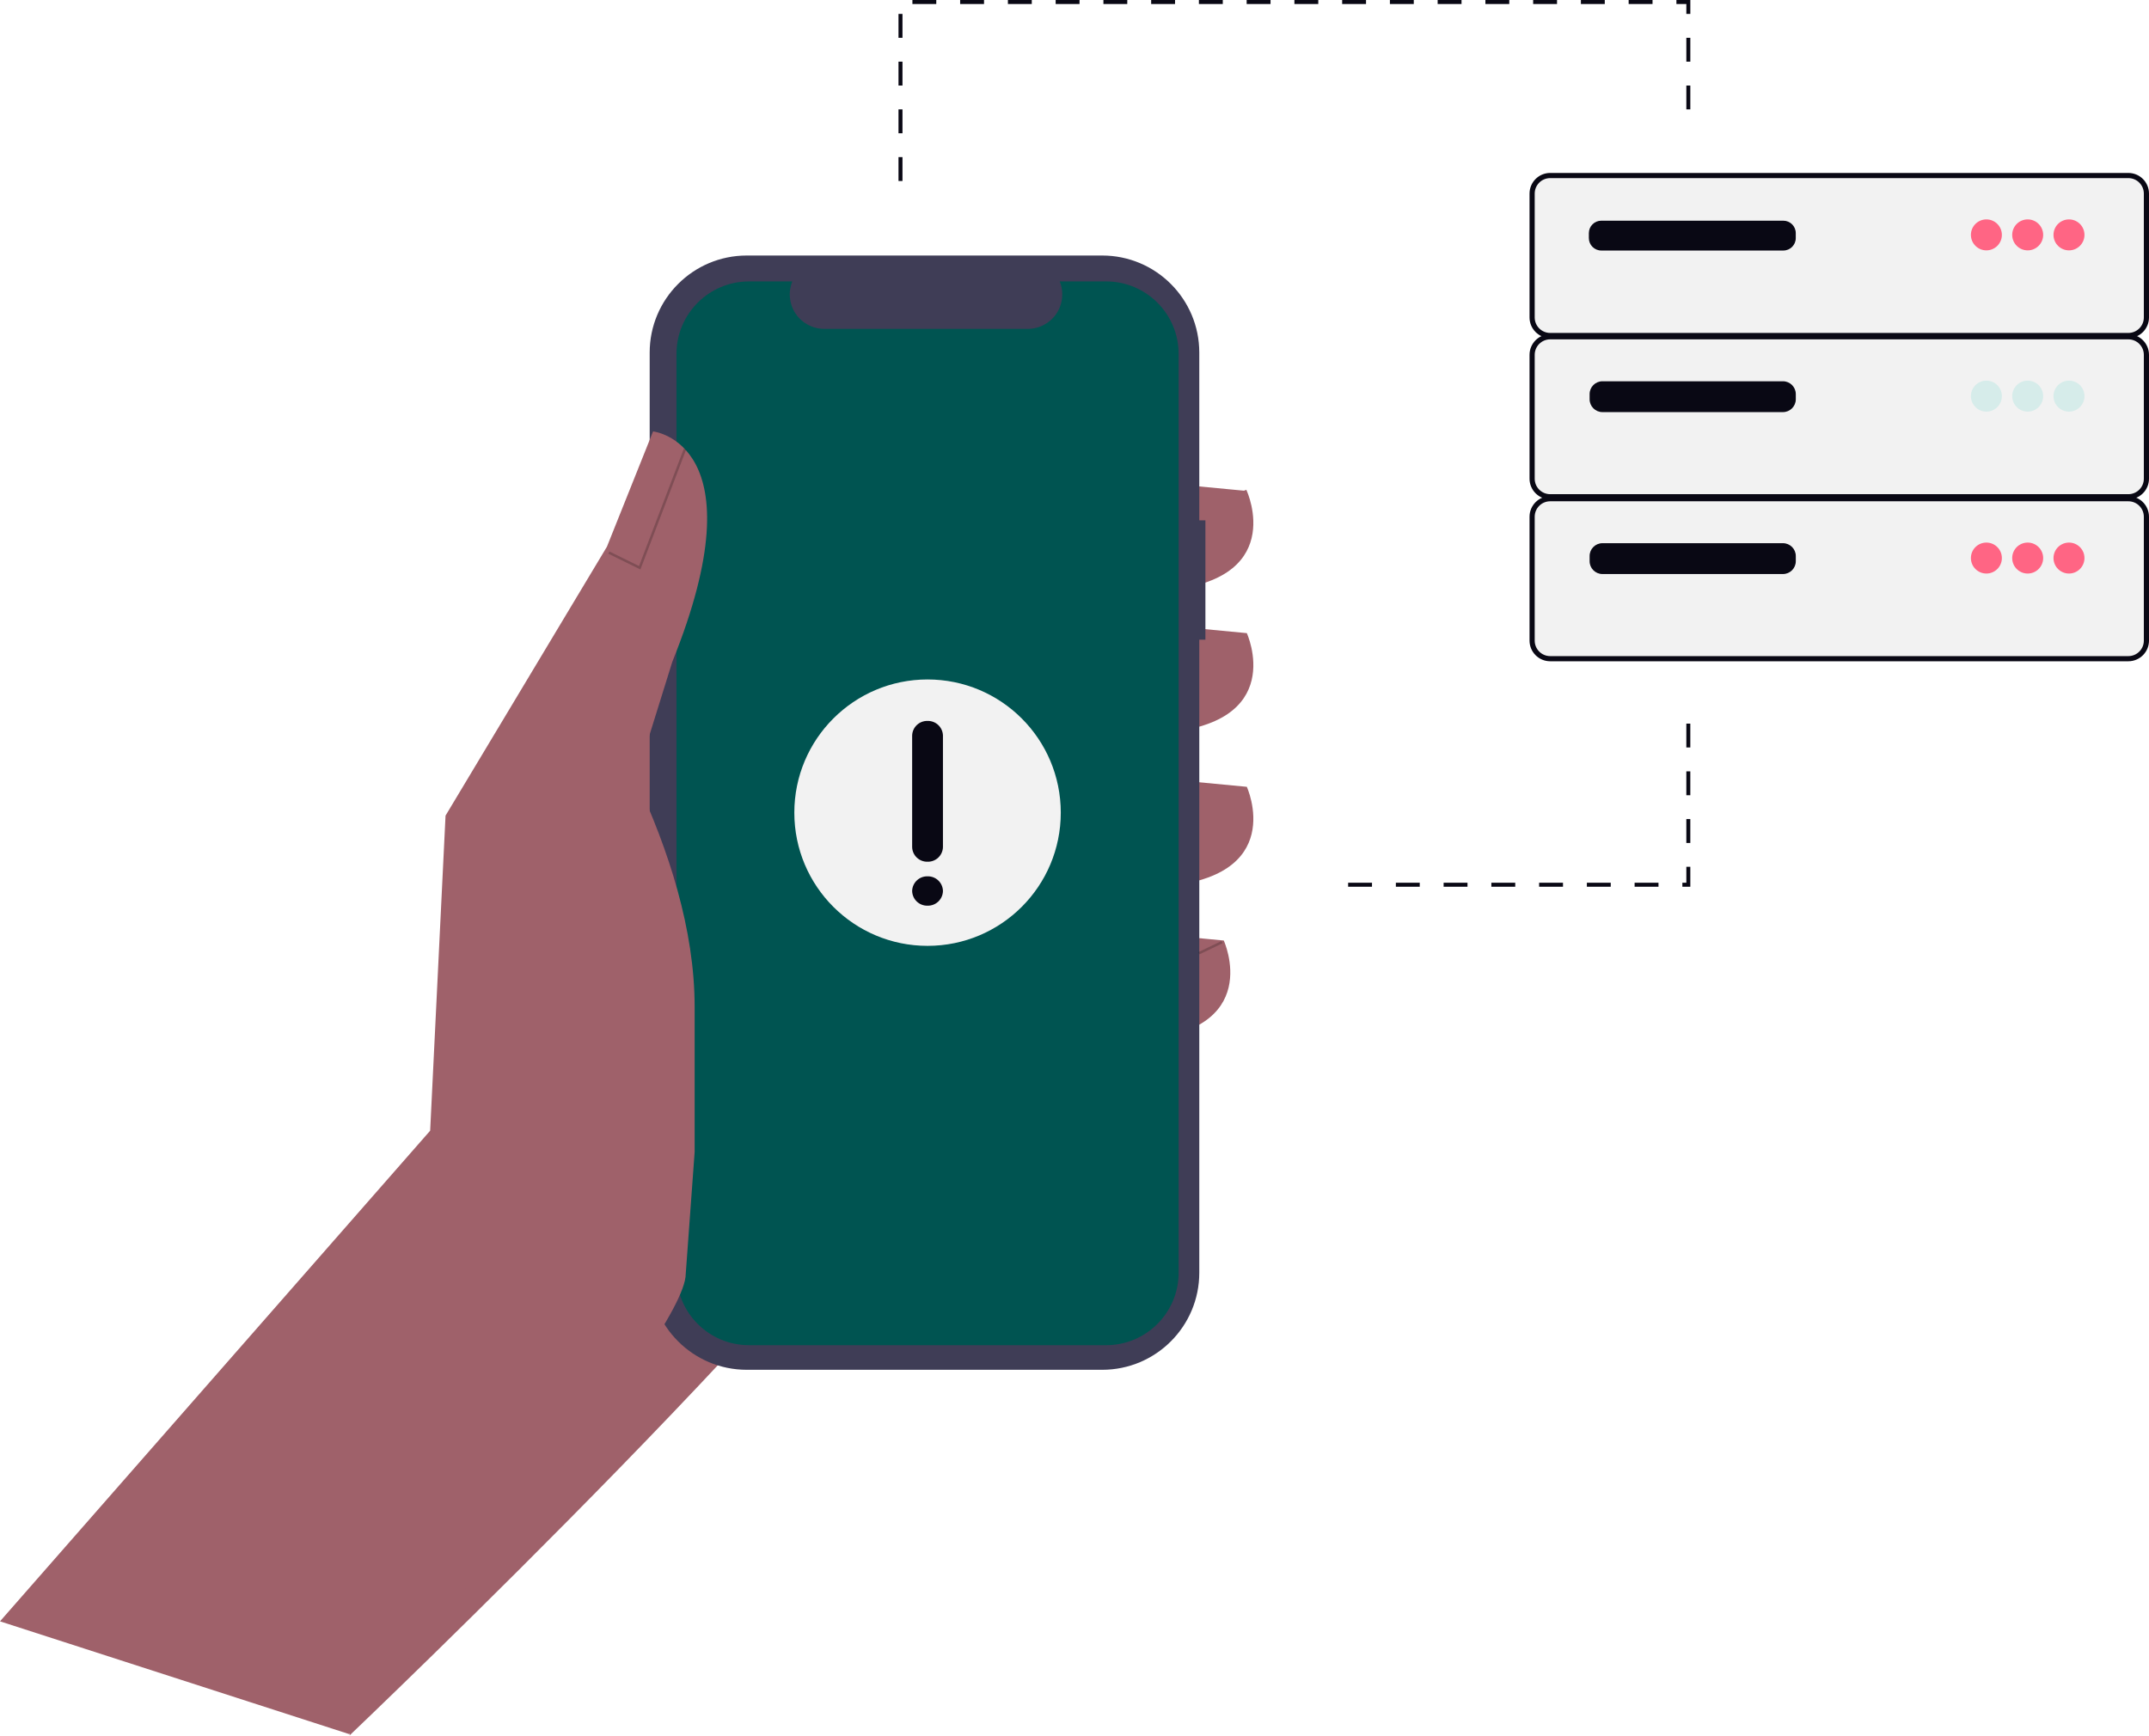
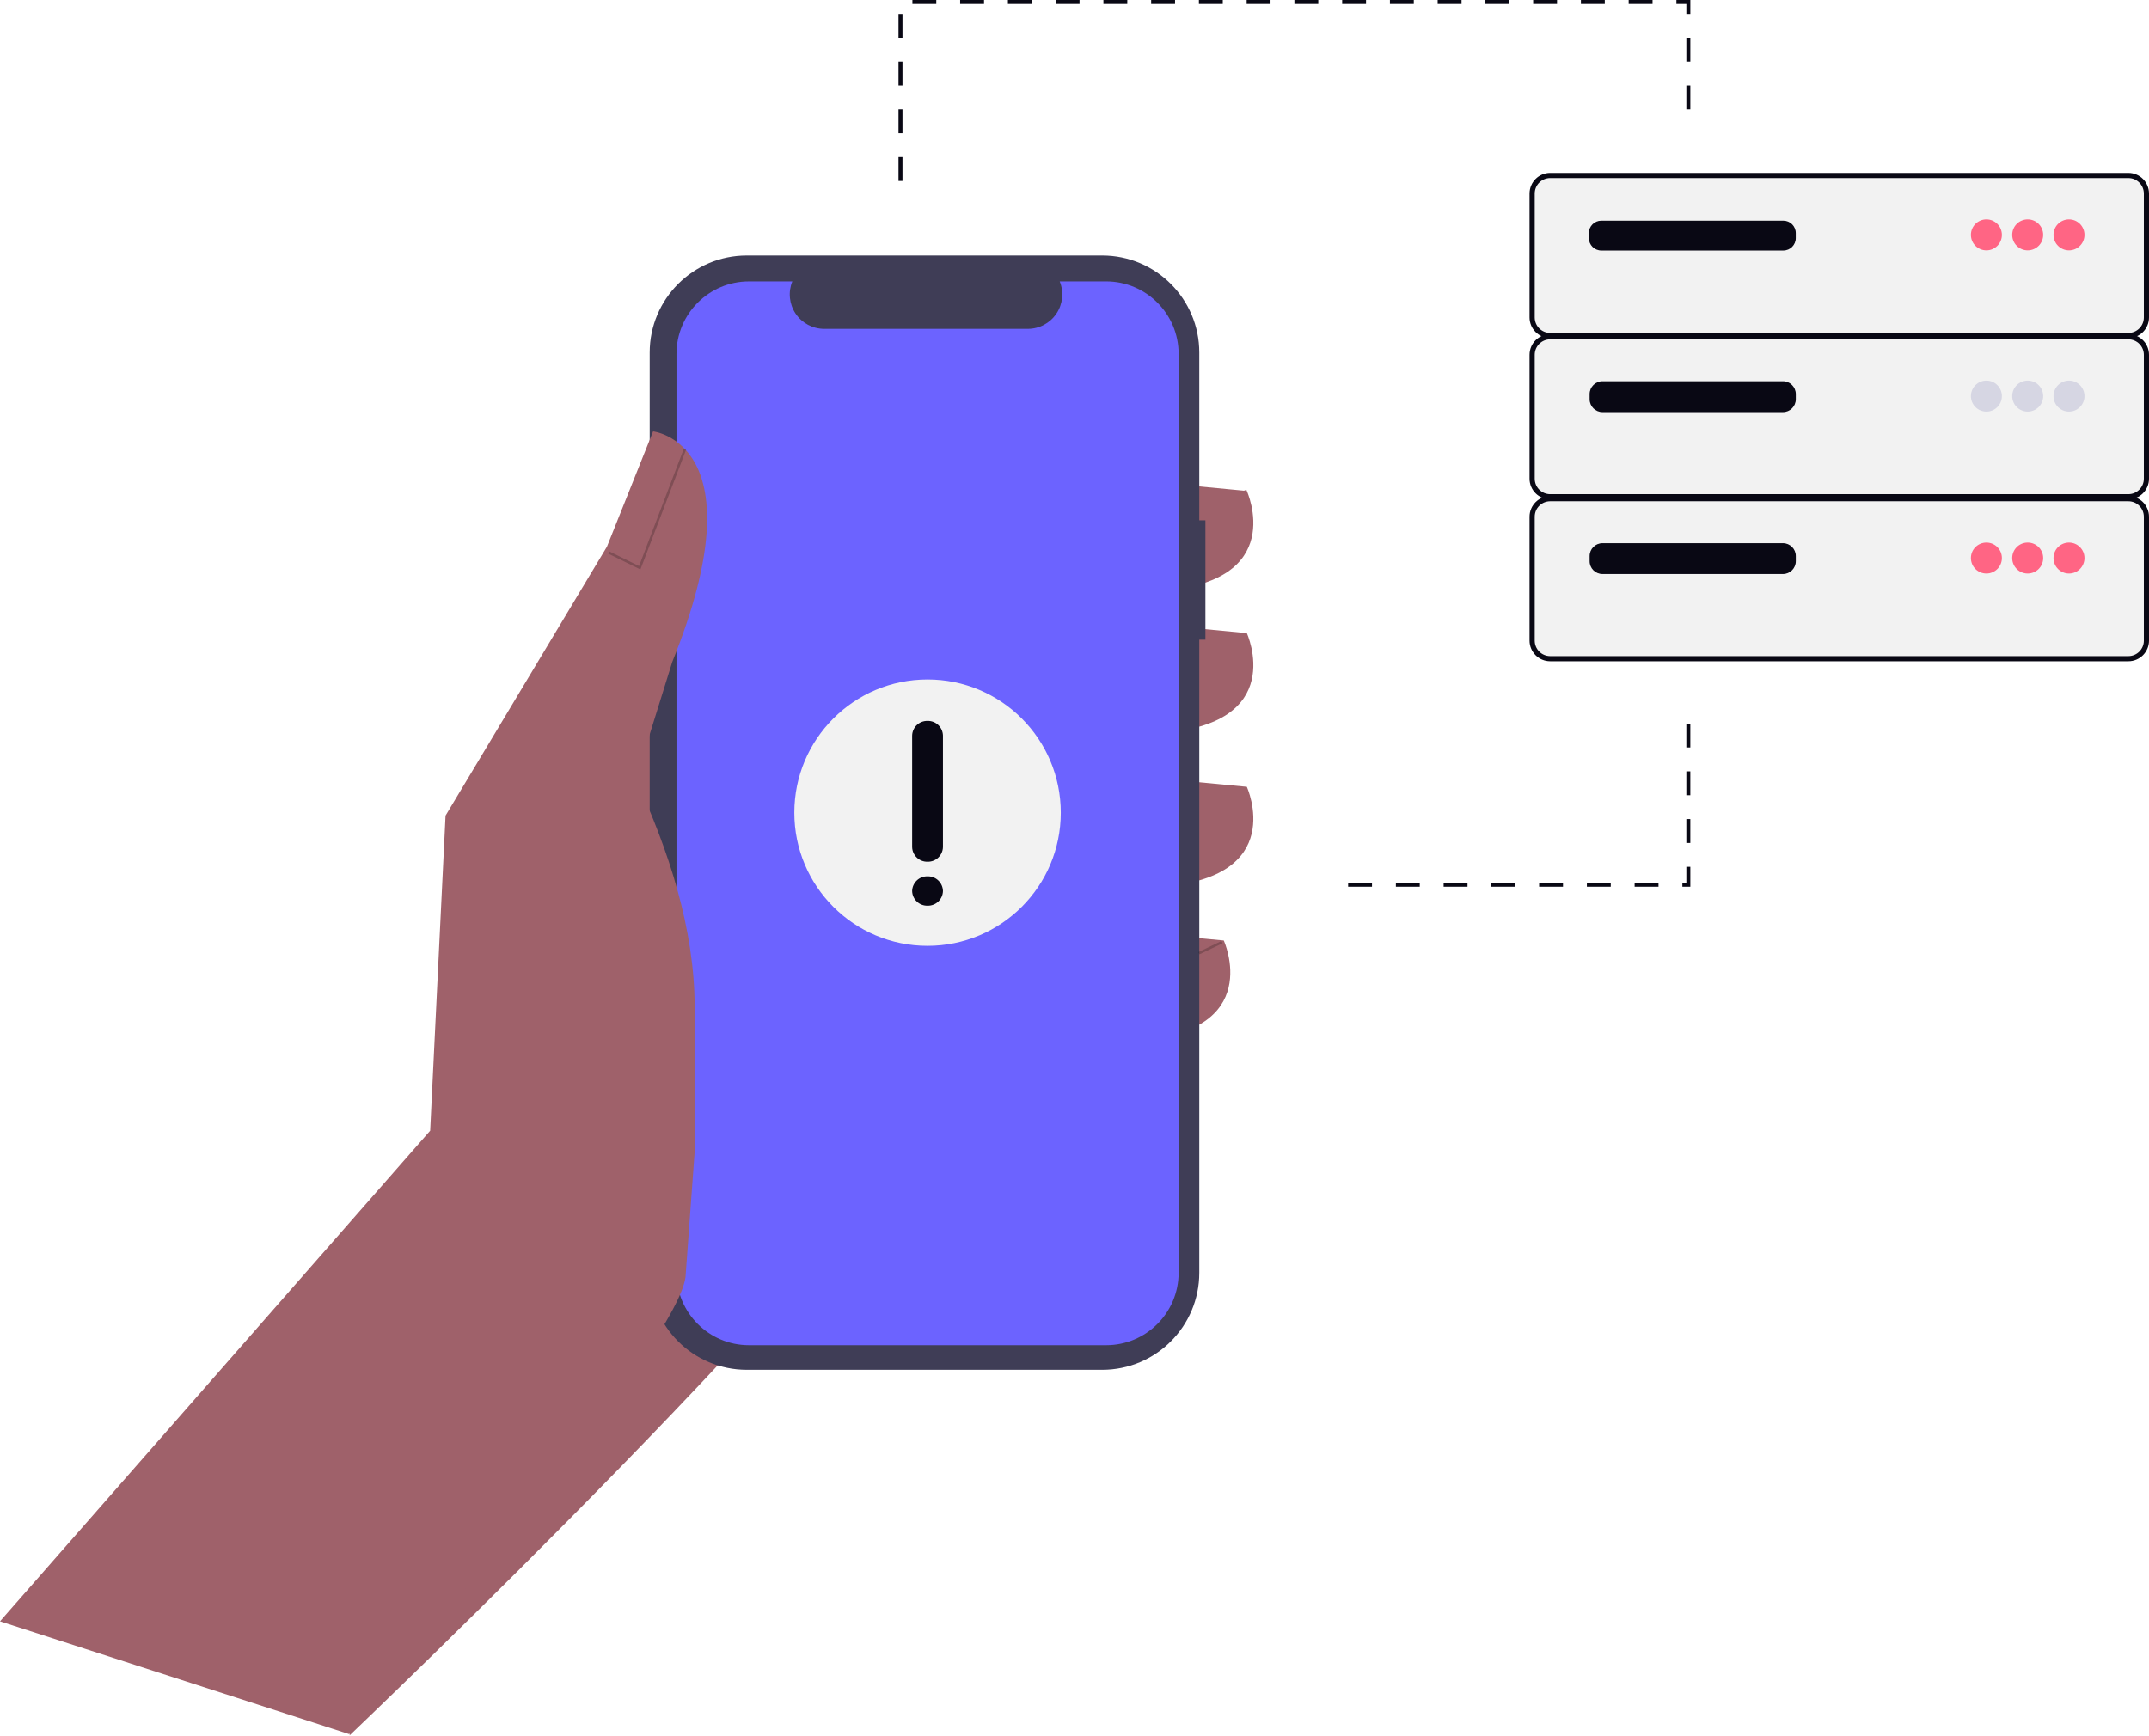
<svg xmlns="http://www.w3.org/2000/svg" width="960" height="775.402" viewBox="0 0 960 775.402" role="img" artist="Katerina Limpitsouni" source="https://undraw.co/">
  <g transform="translate(-505 -217)">
    <g transform="translate(1188.274 294.277)">
      <path d="M9.224,0H267.5a9.224,9.224,0,0,1,9.224,9.224V64.565a9.224,9.224,0,0,1-9.224,9.224H9.224A9.224,9.224,0,0,1,0,64.565V9.224A9.224,9.224,0,0,1,9.224,0Z" fill="#090814" />
      <path d="M6.919,0H265.194a6.919,6.919,0,0,1,6.919,6.919V62.262a6.919,6.919,0,0,1-6.919,6.919H6.919A6.919,6.919,0,0,1,0,62.262V6.919A6.919,6.919,0,0,1,6.919,0Z" transform="translate(2.307 2.307)" fill="#f2f2f2" />
      <rect width="92.43" height="13.332" rx="5.554" transform="translate(26.499 21.331)" fill="#090814" />
      <g transform="translate(197.166 20.755)">
        <path d="M6.919,0A6.919,6.919,0,1,1,0,6.919,6.919,6.919,0,0,1,6.919,0Z" fill="#ff6584" />
        <path d="M6.919,0A6.919,6.919,0,1,1,0,6.919,6.919,6.919,0,0,1,6.919,0Z" transform="translate(18.448)" fill="#ff6584" />
        <path d="M6.919,0A6.919,6.919,0,1,1,0,6.919,6.919,6.919,0,0,1,6.919,0Z" transform="translate(36.897)" fill="#ff6584" />
      </g>
    </g>
    <path d="M5.538,453.126l110.27-341.537L237.7,44.637s54.935,161.38,25.751,226.616S0,559.461,0,559.461ZM354.444,200.864,390.5,204.3s18.886,41.2-39.481,44.638Zm10.3-68.673,36.052,3.433s18.886,41.206-39.481,44.639Zm0-68.672L400.8,66.956s18.886,41.2-39.481,44.633Zm0-63.519,34.781,3.31,1.081-.4.191.519s18.886,41.2-39.481,44.637Z" transform="translate(661.182 432.94)" fill="#9f616a" />
    <path d="M614.856,269.841H612.12V194.9a43.374,43.374,0,0,0-43.374-43.374H409.973A43.374,43.374,0,0,0,366.6,194.9V606.032a43.374,43.374,0,0,0,43.374,43.374H568.747a43.374,43.374,0,0,0,43.374-43.374V323.186h2.736Z" transform="translate(428.625 179.647)" fill="#3f3d56" />
-     <path d="M569.333,161.715H548.607a15.389,15.389,0,0,1-14.246,21.2H443.4a15.389,15.389,0,0,1-14.248-21.2H409.8A32.391,32.391,0,0,0,377.408,194.1v410.53A32.391,32.391,0,0,0,409.8,637.025H569.333a32.391,32.391,0,0,0,32.391-32.391h0V194.1a32.392,32.392,0,0,0-32.391-32.392Z" transform="translate(429.789 181.032)" fill="#005451" />
+     <path d="M569.333,161.715H548.607a15.389,15.389,0,0,1-14.246,21.2H443.4a15.389,15.389,0,0,1-14.248-21.2H409.8A32.391,32.391,0,0,0,377.408,194.1v410.53A32.391,32.391,0,0,0,409.8,637.025H569.333a32.391,32.391,0,0,0,32.391-32.391h0V194.1a32.392,32.392,0,0,0-32.391-32.392Z" transform="translate(429.789 181.032)" fill="#6c63ff" />
    <path d="M567.554,754.159l10.616-12.111L759.714,534.931l6.872-140.778,72.1-120.177,20.6-51.5s48.065,5.151,8.582,103l-16.309,52.363h0c14.7,31.665,26.307,67,26.308,101.908v64.687L873.887,598.9c0,28.254-134.639,182.151-150.311,205.659h0Z" transform="translate(-62.554 187.287)" fill="#9f616a" />
    <path d="M243.09,131.881l-14.335-7.045.488-.992,13.244,6.511,19.994-52.423,1.035.395Z" transform="translate(547.992 339.567)" opacity="0.2" />
    <rect width="1.108" height="11.468" transform="translate(1040.803 643.428) rotate(-115.639)" opacity="0.2" />
    <circle cx="59.514" cy="59.514" r="59.514" transform="translate(859.841 520.599)" fill="#f2f2f2" />
    <g transform="translate(1188.274 366.323)">
      <path d="M9.224,0H267.5a9.224,9.224,0,0,1,9.224,9.224V64.565a9.224,9.224,0,0,1-9.224,9.224H9.224A9.224,9.224,0,0,1,0,64.565V9.224A9.224,9.224,0,0,1,9.224,0Z" fill="#090814" />
      <path d="M6.919,0H265.194a6.919,6.919,0,0,1,6.919,6.919V62.262a6.919,6.919,0,0,1-6.919,6.919H6.919A6.919,6.919,0,0,1,0,62.262V6.919A6.919,6.919,0,0,1,6.919,0Z" transform="translate(2.307 2.307)" fill="#f2f2f2" />
      <rect width="92.11" height="13.781" rx="5.741" transform="translate(26.835 21.033)" fill="#090814" />
      <g transform="translate(197.166 20.755)">
-         <path d="M6.919,0A6.919,6.919,0,1,1,0,6.919,6.919,6.919,0,0,1,6.919,0Z" fill="#d6ecea" />
-         <path d="M6.919,0A6.919,6.919,0,1,1,0,6.919,6.919,6.919,0,0,1,6.919,0Z" transform="translate(18.448)" fill="#d6ecea" />
-         <path d="M6.919,0A6.919,6.919,0,1,1,0,6.919,6.919,6.919,0,0,1,6.919,0Z" transform="translate(36.897)" fill="#d6ecea" />
+         <path d="M6.919,0A6.919,6.919,0,1,1,0,6.919,6.919,6.919,0,0,1,6.919,0Z" fill="#d6d6e3" />
+         <path d="M6.919,0A6.919,6.919,0,1,1,0,6.919,6.919,6.919,0,0,1,6.919,0Z" transform="translate(18.448)" fill="#d6d6e3" />
+         <path d="M6.919,0A6.919,6.919,0,1,1,0,6.919,6.919,6.919,0,0,1,6.919,0Z" transform="translate(36.897)" fill="#d6d6e3" />
      </g>
    </g>
    <g transform="translate(1188.274 438.676)">
      <path d="M9.224,0H267.5a9.224,9.224,0,0,1,9.224,9.224V64.565a9.224,9.224,0,0,1-9.224,9.224H9.224A9.224,9.224,0,0,1,0,64.565V9.224A9.224,9.224,0,0,1,9.224,0Z" fill="#090814" />
      <path d="M6.919,0H265.194a6.919,6.919,0,0,1,6.919,6.919V62.262a6.919,6.919,0,0,1-6.919,6.919H6.919A6.919,6.919,0,0,1,0,62.262V6.919A6.919,6.919,0,0,1,6.919,0Z" transform="translate(2.307 2.307)" fill="#f2f2f2" />
      <rect width="92.11" height="13.781" rx="5.741" transform="translate(26.835 21.033)" fill="#090814" />
      <g transform="translate(197.166 20.755)">
        <path d="M6.919,0A6.919,6.919,0,1,1,0,6.919,6.919,6.919,0,0,1,6.919,0Z" fill="#ff6584" />
        <path d="M6.919,0A6.919,6.919,0,1,1,0,6.919,6.919,6.919,0,0,1,6.919,0Z" transform="translate(18.448)" fill="#ff6584" />
        <path d="M6.919,0A6.919,6.919,0,1,1,0,6.919,6.919,6.919,0,0,1,6.919,0Z" transform="translate(36.897)" fill="#ff6584" />
      </g>
    </g>
    <path d="M208.137,80.877H206.36V70.206h1.777Zm0-21.331H206.36V48.881h1.777ZM560.084,48.881h-1.777V38.216h1.777ZM208.137,38.216H206.36V27.552h1.777ZM560.084,27.551h-1.777V16.887h1.777ZM208.137,16.887H206.36V6.221h1.777ZM560.084,6.221h-1.777V1.781h-4.44V0h6.221ZM543.2,1.781H532.533V0H543.2Zm-21.331,0H511.2V0h10.665Zm-21.331,0H489.871V0h10.665Zm-21.331,0H468.541V0h10.665Zm-21.331,0H447.21V0h10.665Zm-21.331,0H425.882V0h10.665Zm-21.331,0H404.549V0h10.665Zm-21.331,0H383.219V0h10.665Zm-21.331,0H361.888V0h10.665Zm-21.331,0H340.558V0h10.665Zm-21.331,0H319.227V0H329.9Zm-21.331,0H297.9V0h10.665Zm-21.331,0H276.566V0h10.665Zm-21.331,0H255.235V0H265.9Zm-21.331,0H233.9V0h10.666Zm-21.331,0H212.574V0H223.24Z" transform="translate(700.017 217)" fill="#090814" />
    <path d="M594.226,577.878h-3.555V576.1h1.777v-7.109h1.777Zm-14.22,0H569.339V576.1H580Zm-21.331,0H548.01V576.1h10.665Zm-21.331,0H526.68V576.1h10.665Zm-21.331,0H505.349V576.1h10.665Zm-21.33,0H484.019V576.1h10.665Zm-21.331,0H462.688V576.1h10.665Zm-21.331,0H441.36V576.1h10.665Zm142.2-19.552h-1.777V547.661h1.777Zm0-21.331h-1.777V526.331h1.777Zm0-21.331h-1.777V505h1.777Z" transform="translate(665.875 35.321)" fill="#090814" />
    <g transform="translate(912.474 539.121)">
      <path d="M17.88,31.116A6.71,6.71,0,0,1,11,24.591v-.065A6.71,6.71,0,0,1,17.88,18a6.71,6.71,0,0,1,6.88,6.525v.065A6.71,6.71,0,0,1,17.88,31.116Z" transform="translate(-11 51.44)" fill="#090814" />
      <path d="M17.88,66.915A6.71,6.71,0,0,1,11,60.389V10.525A6.71,6.71,0,0,1,17.88,4a6.71,6.71,0,0,1,6.88,6.525V60.389A6.71,6.71,0,0,1,17.88,66.915Z" transform="translate(-11 -4)" fill="#090814" />
    </g>
  </g>
</svg>
